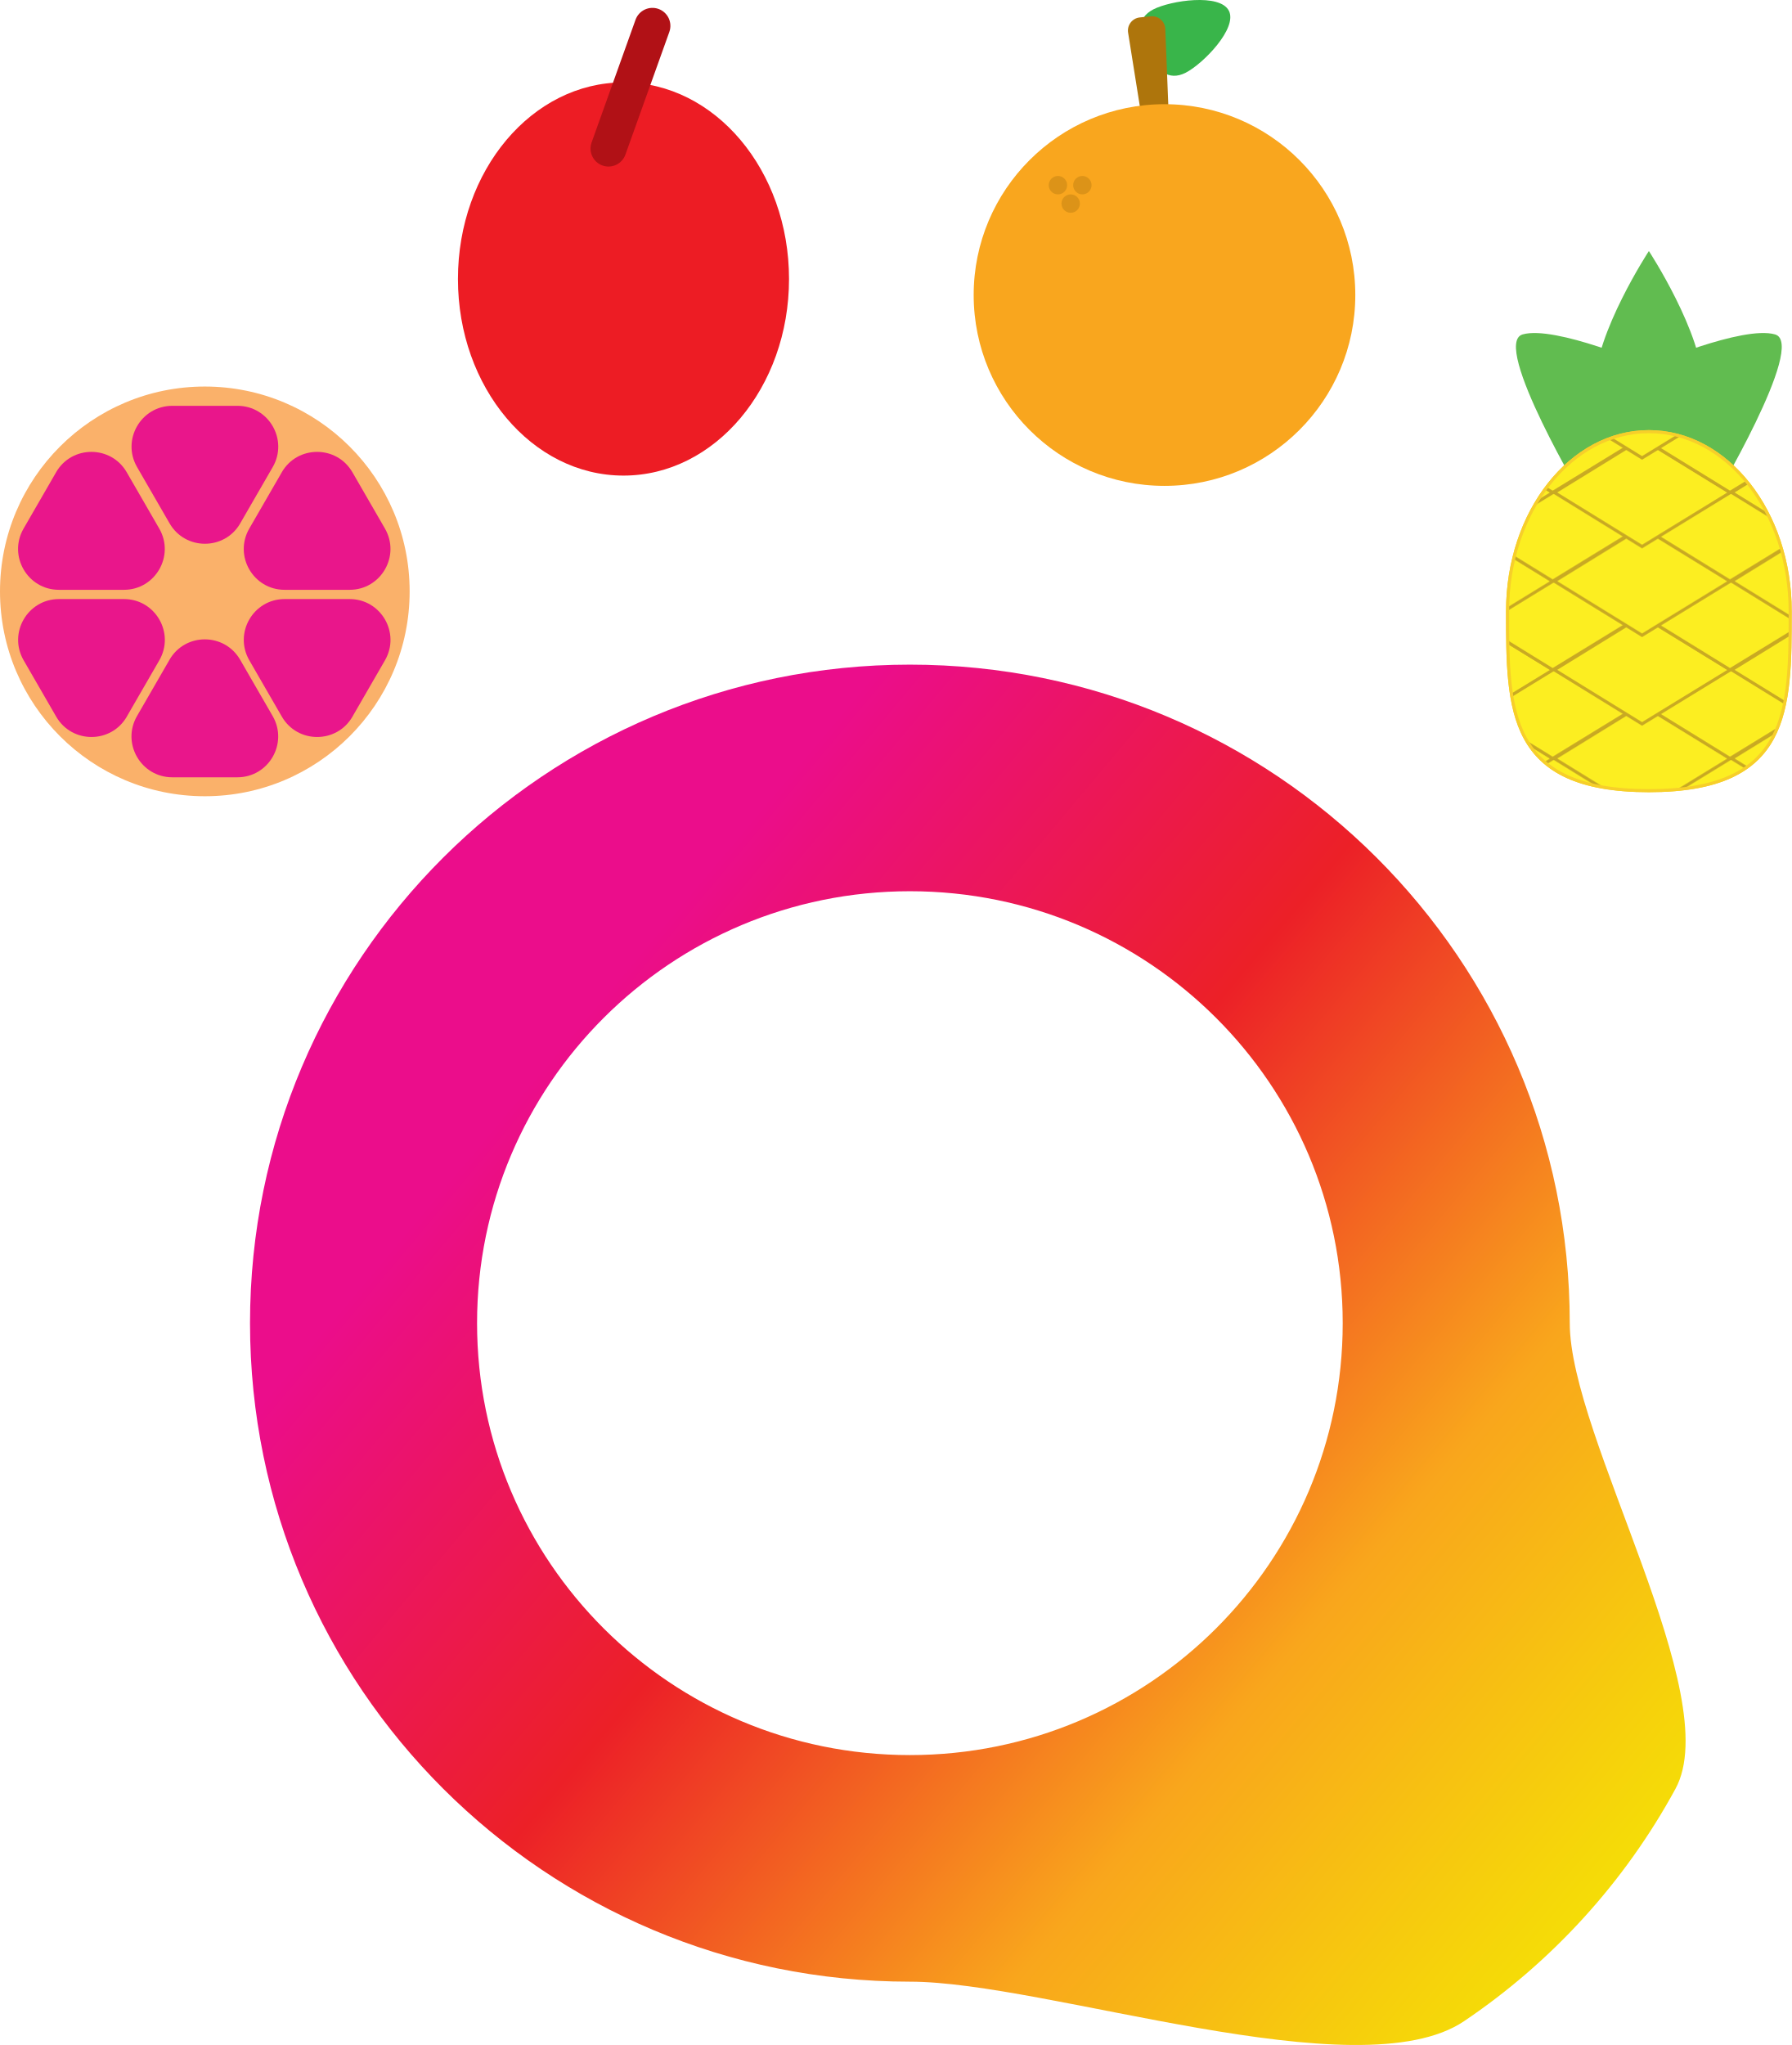
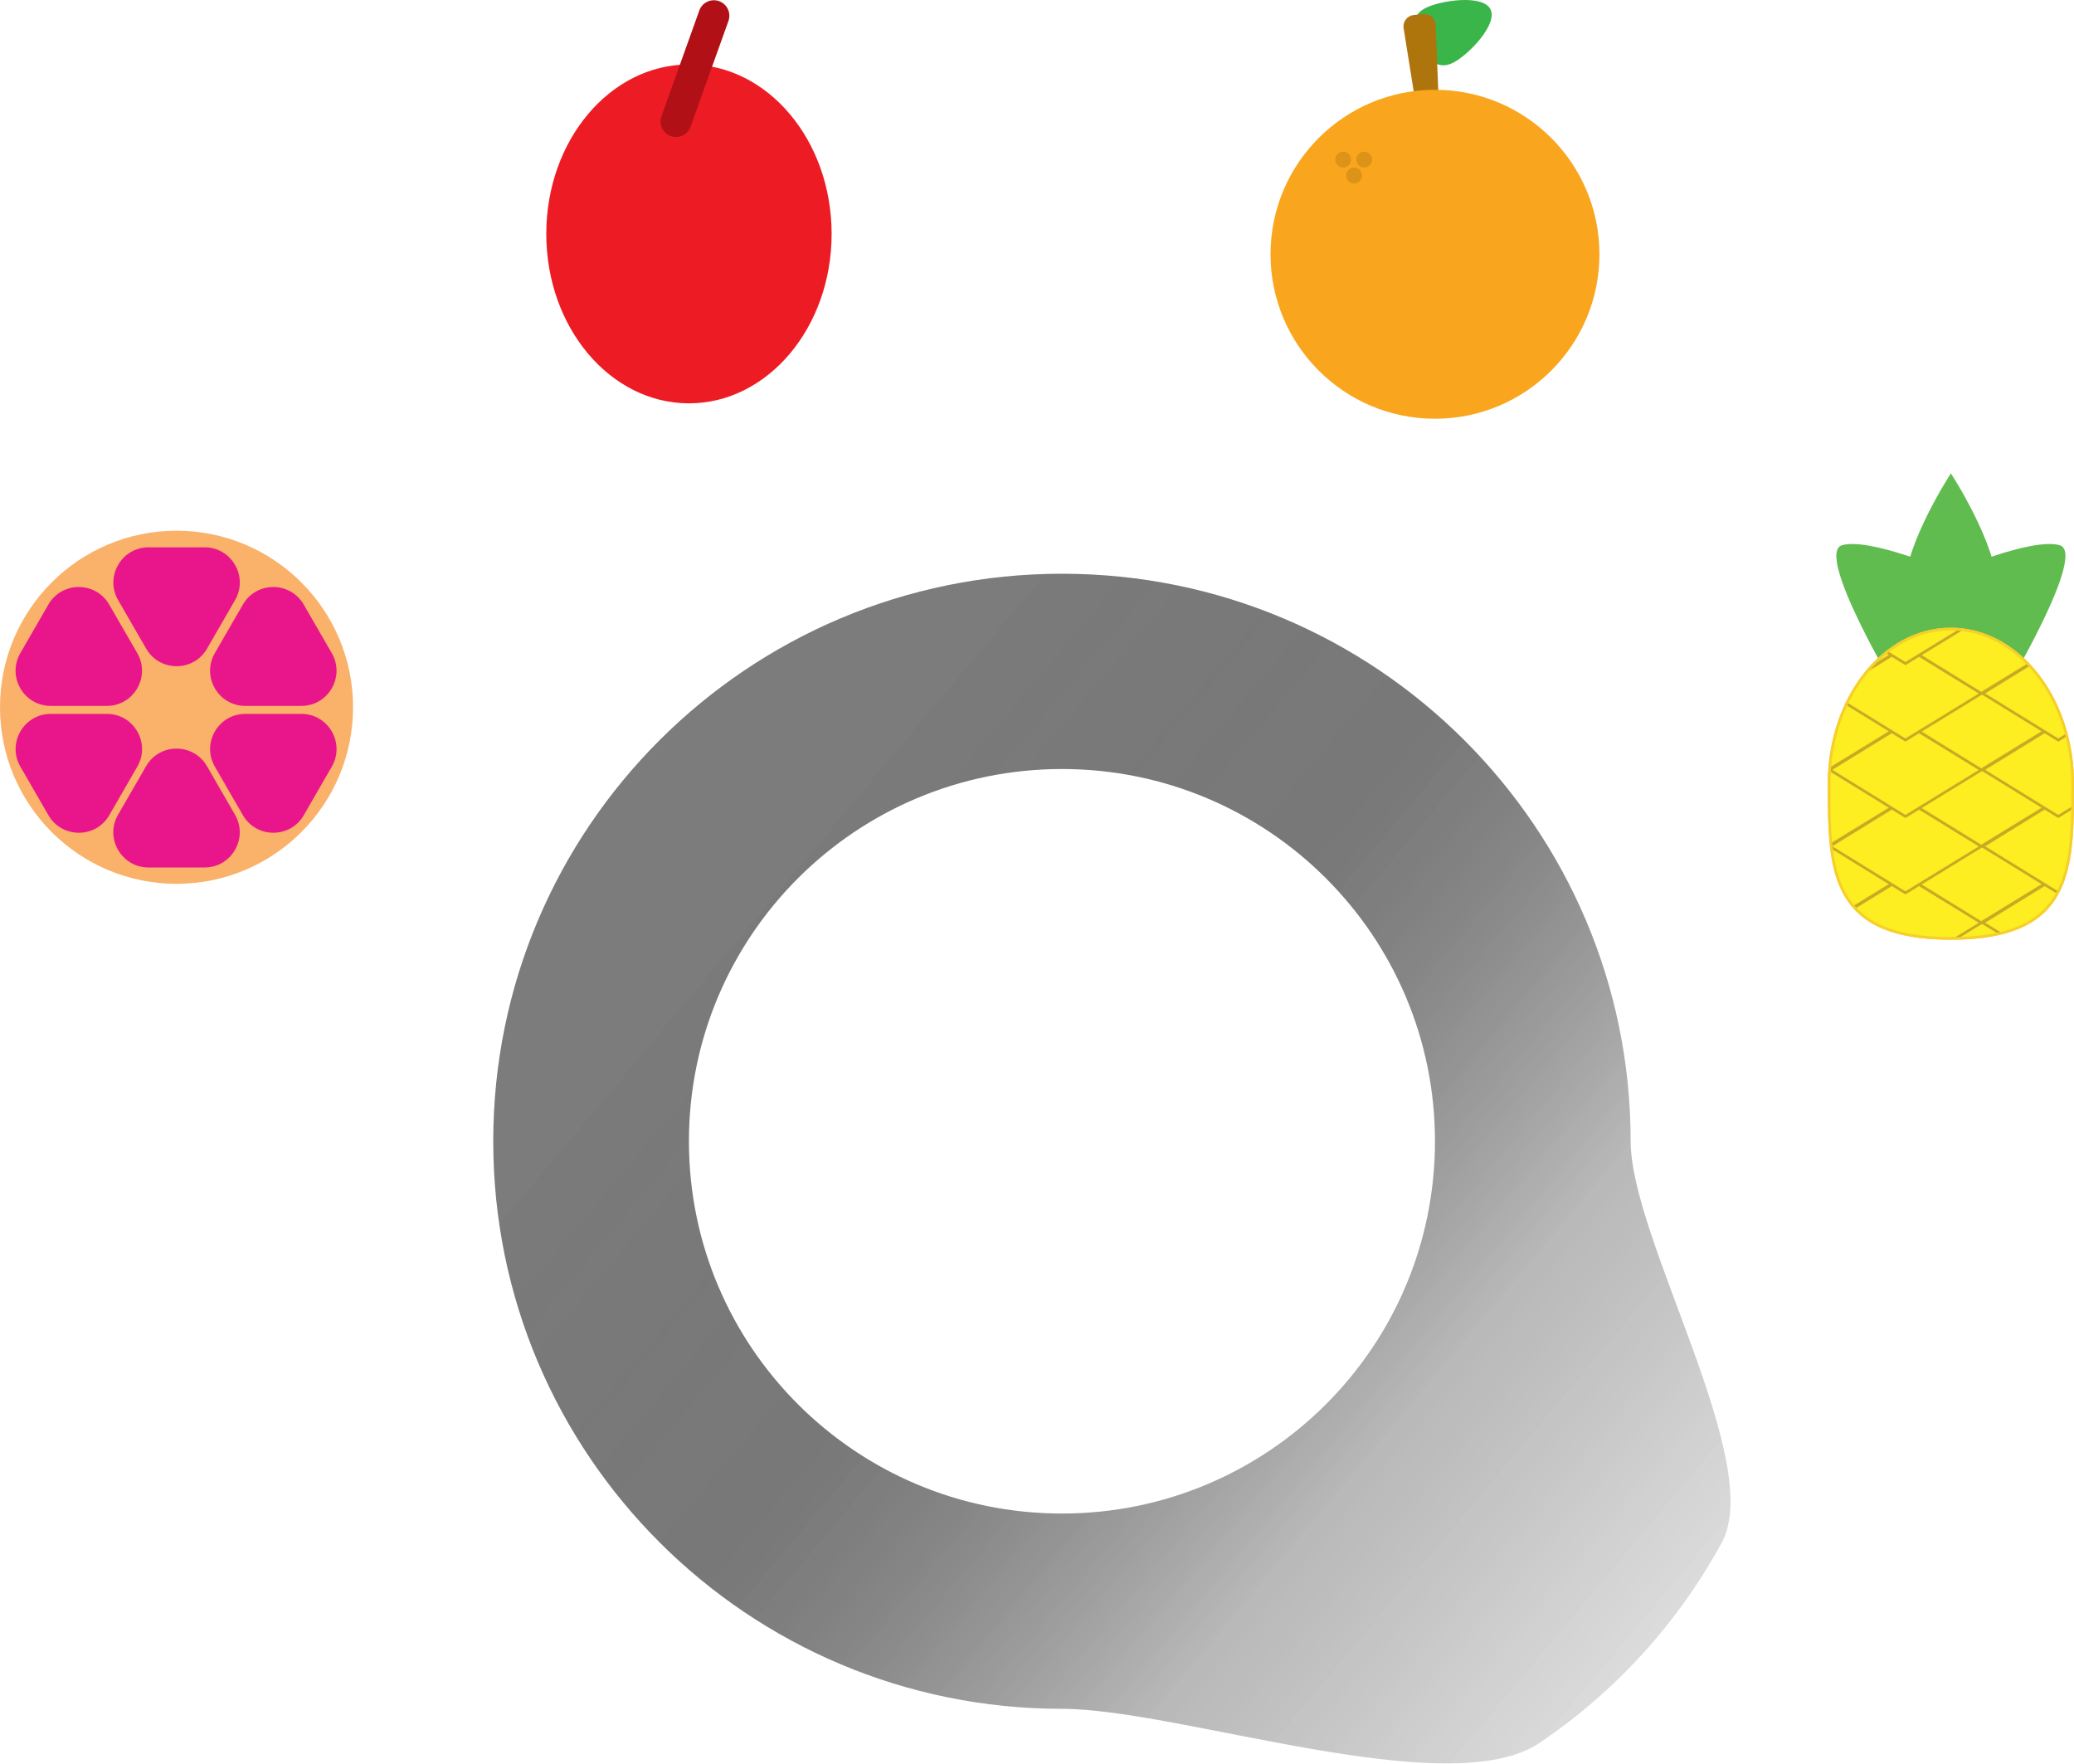
- <svg xmlns="http://www.w3.org/2000/svg" id="logo_mix" viewBox="0 0 581.99 664.17">
+ <svg xmlns="http://www.w3.org/2000/svg" id="logo_mix" viewBox="0 0 781.67 664.51">
  <defs>
    <style>
      .cls-1 {
        fill: none;
      }

      .cls-2 {
        fill: #ae750c;
      }

      .cls-3 {
        fill: #fab16a;
      }

      .cls-4 {
        stroke: #c9aa23;
      }

      .cls-4, .cls-5 {
        fill: #fcee21;
      }

      .cls-4, .cls-5, .cls-6 {
        stroke-miterlimit: 10;
      }

      .cls-7 {
        fill: #e9168b;
      }

      .cls-5, .cls-6 {
        stroke: #f7cf2a;
      }

      .cls-8 {
        fill: url(#linear-gradient);
      }

      .cls-9 {
        fill: #b11116;
      }

      .cls-10 {
        fill: #ed1c24;
      }

      .cls-11 {
        fill: #dc9318;
      }

      .cls-6 {
        fill: url(#Pineapple);
      }

      .cls-12 {
        fill: #61bc50;
      }

      .cls-13 {
        fill: #f9a61e;
      }

      .cls-14 {
        fill: #39b54a;
      }
+       
+       #logo_mix:hover {
+         cursor:pointer;
+       }
+ 
+       #fruits {
+         transition: all 0.5s ease;
+         transform-origin: 50%;
+       }
+ 
+       #logo_mix:hover #fruits {
+         transform: scale(0);
+         opacity: 0%;
+       }
+ 
+       #logo {
+         transition: all 0.7s ease;
+         filter: grayscale(100);
+       }
+ 
+       #logo_mix:hover #logo {
+         transform: translateY(-50px);
+         filter: grayscale(0);
+       }
+ 
    </style>
-     <linearGradient id="linear-gradient" x1="184.76" y1="336.76" x2="542.28" y2="636.76" gradientUnits="userSpaceOnUse">
+     <linearGradient id="linear-gradient" x1="289.45" y1="337.11" x2="646.98" y2="637.11" gradientUnits="userSpaceOnUse">
      <stop offset="0" stop-color="#eb0d8b" />
      <stop offset=".33" stop-color="#ec2027" />
      <stop offset=".66" stop-color="#f9a61c" />
      <stop offset="1" stop-color="#f4ea02" />
    </linearGradient>
-     <pattern id="Pineapple" x="0" y="0" width="57.6" height="57.6" patternTransform="translate(-57.05 -50.43)" patternUnits="userSpaceOnUse" viewBox="0 0 57.6 57.6">
+     <pattern id="Pineapple" x="0" y="0" width="57.6" height="57.6" patternTransform="translate(70.11 -64.28)" patternUnits="userSpaceOnUse" viewBox="0 0 57.6 57.6">
      <g>
        <rect class="cls-1" y="0" width="57.6" height="57.6" />
        <polygon class="cls-4" points="43.53 66.38 72.02 48.82 100.69 66.38 72.02 83.95 43.53 66.38" />
        <g>
          <polygon class="cls-4" points="-14.07 66.38 14.42 48.82 43.09 66.38 14.42 83.95 -14.07 66.38" />
          <polygon class="cls-4" points="14.51 48.82 42.99 31.25 71.66 48.82 42.99 66.38 14.51 48.82" />
        </g>
        <polygon class="cls-4" points="-43.09 48.82 -14.61 31.25 14.06 48.82 -14.61 66.38 -43.09 48.82" />
        <polygon class="cls-4" points="43.53 37.58 72.02 20.02 100.69 37.58 72.02 55.15 43.53 37.58" />
        <g>
          <polygon class="cls-4" points="-14.07 37.58 14.42 20.02 43.09 37.58 14.42 55.15 -14.07 37.58" />
          <polygon class="cls-4" points="14.51 20.02 42.99 2.45 71.66 20.02 42.99 37.58 14.51 20.02" />
        </g>
        <polygon class="cls-4" points="-43.09 20.02 -14.61 2.45 14.06 20.02 -14.61 37.58 -43.09 20.02" />
        <polygon class="cls-4" points="43.53 8.78 72.02 -8.78 100.69 8.78 72.02 26.35 43.53 8.78" />
        <g>
          <polygon class="cls-4" points="-14.07 8.78 14.42 -8.78 43.09 8.78 14.42 26.35 -14.07 8.78" />
          <polygon class="cls-4" points="14.51 -8.78 42.99 -26.35 71.66 -8.78 42.99 8.78 14.51 -8.78" />
        </g>
        <polygon class="cls-4" points="-43.09 -8.78 -14.61 -26.35 14.06 -8.78 -14.61 8.78 -43.09 -8.78" />
      </g>
    </pattern>
  </defs>
-   <path id="logo" class="cls-8" d="M509.89,429.73c0-118.12-95.96-213.87-214.34-213.87s-214.34,95.75-214.34,213.87,95.96,213.87,214.34,213.87c44.39,0,145.79,35.9,180,12.84,28.53-19.23,52.17-45.14,68.68-75.48,16.47-30.28-34.34-114.35-34.34-151.23ZM295.55,570.01c-77.65,0-140.59-62.81-140.59-140.28s62.94-140.28,140.59-140.28,140.59,62.81,140.59,140.28-62.94,140.28-140.59,140.28Z" />
-   <g id="pineapple">
-     <g id="leaves">
-       <path class="cls-12" d="M535.58,118.72s-30.5-13.14-41-10.11,20.5,54.85,20.5,54.85l14.04-19.37,6.46-25.37Z" />
-       <path class="cls-12" d="M535.58,118.72s30.5-13.14,41-10.11c10.5,3.03-20.5,54.85-20.5,54.85l-14.04-19.37-6.46-25.37Z" />
-       <path class="cls-12" d="M553.14,125.25c0,16.93-7.86,30.65-17.55,30.65s-17.55-13.72-17.55-30.65,17.55-43.72,17.55-43.72c0,0,17.55,26.79,17.55,43.72Z" />
+   <path id="logo" class="cls-8" d="M614.58,430.07c0-118.12-95.96-213.87-214.34-213.87s-214.34,95.75-214.34,213.87,95.96,213.87,214.34,213.87c44.39,0,145.79,35.9,180,12.84,28.53-19.23,52.17-45.14,68.68-75.48,16.47-30.28-34.34-114.35-34.34-151.23ZM400.24,570.35c-77.65,0-140.59-62.81-140.59-140.28s62.94-140.28,140.59-140.28,140.59,62.81,140.59,140.28-62.94,140.28-140.59,140.28Z" />
+   <g id="fruits">
+     <g id="pineapple">
+       <g id="leaves">
+         <path class="cls-12" d="M735.27,215.56s-30.5-13.14-41-10.11,20.5,54.85,20.5,54.85l14.04-19.37,6.46-25.37Z" />
+         <path class="cls-12" d="M735.27,215.56s30.5-13.14,41-10.11c10.5,3.03-20.5,54.85-20.5,54.85l-14.04-19.37-6.46-25.37Z" />
+         <path class="cls-12" d="M752.82,222.1c0,16.93-7.86,30.65-17.55,30.65s-17.55-13.72-17.55-30.65,17.55-43.72,17.55-43.72c0,0,17.55,26.79,17.55,43.72Z" />
+       </g>
+       <path id="normal_body" class="cls-5" d="M781.17,295.33c0,32.2,0,58.3-45.9,58.3s-45.9-26.1-45.9-58.3,20.55-58.3,45.9-58.3,45.9,26.1,45.9,58.3Z" />
+       <path id="patterned_body" class="cls-6" d="M781.17,295.33c0,32.2,0,58.3-45.9,58.3s-45.9-26.1-45.9-58.3,20.55-58.3,45.9-58.3,45.9,26.1,45.9,58.3Z" />
    </g>
-     <path id="normal_body" class="cls-5" d="M581.49,198.49c0,32.2,0,58.3-45.9,58.3s-45.9-26.1-45.9-58.3,20.55-58.3,45.9-58.3,45.9,26.1,45.9,58.3Z" />
-     <path id="patterned_body" class="cls-6" d="M581.49,198.49c0,32.2,0,58.3-45.9,58.3s-45.9-26.1-45.9-58.3,20.55-58.3,45.9-58.3,45.9,26.1,45.9,58.3Z" />
-   </g>
-   <g id="orange">
-     <g id="stem">
-       <path class="cls-14" d="M399.16,3.47c2.91,5.68-8.33,17.23-14.01,20.14s-9.56-.92-12.47-6.59c-2.91-5.68-3.73-11.06,1.94-13.97,5.68-2.91,21.62-5.26,24.53.42Z" />
-       <path class="cls-2" d="M373.79,5.3l-3.55.36c-2.46.25-4.2,2.51-3.81,4.94l4.74,29.73c.33,2.08,2.13,3.61,4.24,3.61h0c2.44,0,4.38-2.03,4.29-4.46l-1.19-30.08c-.1-2.47-2.25-4.35-4.71-4.1Z" />
+     <g id="orange">
+       <g id="stem">
+         <path class="cls-14" d="M561.74,3.47c2.91,5.68-8.33,17.23-14.01,20.14s-9.56-.92-12.47-6.59c-2.91-5.68-3.73-11.06,1.94-13.97,5.68-2.91,21.62-5.26,24.53.42Z" />
+         <path class="cls-2" d="M536.37,5.3l-3.55.36c-2.46.25-4.2,2.51-3.81,4.94l4.74,29.73c.33,2.08,2.13,3.61,4.24,3.61h0c2.44,0,4.38-2.03,4.29-4.46l-1.19-30.08c-.1-2.47-2.25-4.35-4.71-4.1Z" />
+       </g>
+       <circle id="base" class="cls-13" cx="540.83" cy="95.82" r="61.98" />
+       <g id="dots">
+         <circle class="cls-11" cx="514.15" cy="60.14" r="2.99" />
+         <circle class="cls-11" cx="506.23" cy="60.14" r="2.99" />
+         <circle class="cls-11" cx="510.36" cy="66.12" r="2.99" />
+       </g>
    </g>
-     <circle id="base" class="cls-13" cx="378.25" cy="95.82" r="61.98" />
-     <g id="dots">
-       <circle class="cls-11" cx="351.57" cy="60.14" r="2.99" />
-       <circle class="cls-11" cx="343.64" cy="60.14" r="2.99" />
-       <circle class="cls-11" cx="347.78" cy="66.12" r="2.99" />
+     <g id="passionfruit">
+       <ellipse id="body" class="cls-10" cx="259.66" cy="88.14" rx="53.77" ry="63.85" />
+       <rect id="stem-2" data-name="stem" class="cls-9" x="256.09" y="-1.17" width="11.67" height="54.01" rx="5.84" ry="5.84" transform="translate(24.03 -86.76) rotate(19.7)" />
    </g>
-   </g>
-   <g id="passionfruit">
-     <ellipse id="body" class="cls-10" cx="202.52" cy="90.61" rx="53.77" ry="63.85" />
-     <rect id="stem-2" data-name="stem" class="cls-9" x="198.96" y="1.3" width="11.67" height="54.01" rx="5.84" ry="5.84" transform="translate(21.52 -67.36) rotate(19.7)" />
-   </g>
-   <g id="grapefruit">
-     <circle id="base-2" data-name="base" class="cls-3" cx="66.53" cy="192.07" r="66.53" />
-     <g id="inside">
-       <path class="cls-7" d="M55.06,214.28l-10.56,18.28c-5.1,8.84,1.28,19.89,11.48,19.89h21.11c10.21,0,16.58-11.05,11.48-19.89l-10.56-18.28c-5.1-8.84-17.86-8.84-22.96,0Z" />
-       <path class="cls-7" d="M91.53,153.39l-10.56,18.28c-5.1,8.84,1.28,19.89,11.48,19.89h21.11c10.21,0,16.58-11.05,11.48-19.89l-10.56-18.28c-5.1-8.84-17.86-8.84-22.96,0Z" />
-       <path class="cls-7" d="M78.03,169.97l10.56-18.28c5.1-8.84-1.28-19.89-11.48-19.89h-21.11c-10.21,0-16.58,11.05-11.48,19.89l10.56,18.28c5.1,8.84,17.86,8.84,22.96,0Z" />
-       <path class="cls-7" d="M114.49,232.73l10.56-18.28c5.1-8.84-1.28-19.89-11.48-19.89h-21.11c-10.21,0-16.58,11.05-11.48,19.89l10.56,18.28c5.1,8.84,17.86,8.84,22.96,0Z" />
-       <path class="cls-7" d="M18.22,153.39l-10.56,18.28c-5.1,8.84,1.28,19.89,11.48,19.89h21.11c10.21,0,16.58-11.05,11.48-19.89l-10.56-18.28c-5.1-8.84-17.86-8.84-22.96,0Z" />
-       <path class="cls-7" d="M41.19,232.73l10.56-18.28c5.1-8.84-1.28-19.89-11.48-19.89h-21.11c-10.21,0-16.58,11.05-11.48,19.89l10.56,18.28c5.1,8.84,17.86,8.84,22.96,0Z" />
+     <g id="grapefruit">
+       <circle id="base-2" data-name="base" class="cls-3" cx="66.53" cy="266.52" r="66.53" />
+       <g id="inside">
+         <path class="cls-7" d="M55.06,288.73l-10.56,18.28c-5.1,8.84,1.28,19.89,11.48,19.89h21.11c10.21,0,16.58-11.05,11.48-19.89l-10.56-18.28c-5.1-8.84-17.86-8.84-22.96,0Z" />
+         <path class="cls-7" d="M91.53,227.84l-10.56,18.28c-5.1,8.84,1.28,19.89,11.48,19.89h21.11c10.21,0,16.58-11.05,11.48-19.89l-10.56-18.28c-5.1-8.84-17.86-8.84-22.96,0Z" />
+         <path class="cls-7" d="M78.03,244.42l10.56-18.28c5.1-8.84-1.28-19.89-11.48-19.89h-21.11c-10.21,0-16.58,11.05-11.48,19.89l10.56,18.28c5.1,8.84,17.86,8.84,22.96,0Z" />
+         <path class="cls-7" d="M114.49,307.18l10.56-18.28c5.1-8.84-1.28-19.89-11.48-19.89h-21.11c-10.21,0-16.58,11.05-11.48,19.89l10.56,18.28c5.1,8.84,17.86,8.84,22.96,0Z" />
+         <path class="cls-7" d="M18.22,227.84l-10.56,18.28c-5.1,8.84,1.28,19.89,11.48,19.89h21.11c10.21,0,16.58-11.05,11.48-19.89l-10.56-18.28c-5.1-8.84-17.86-8.84-22.96,0Z" />
+         <path class="cls-7" d="M41.19,307.18l10.56-18.28c5.1-8.84-1.28-19.89-11.48-19.89h-21.11c-10.21,0-16.58,11.05-11.48,19.89l10.56,18.28c5.1,8.84,17.86,8.84,22.96,0Z" />
+       </g>
    </g>
  </g>
</svg>
